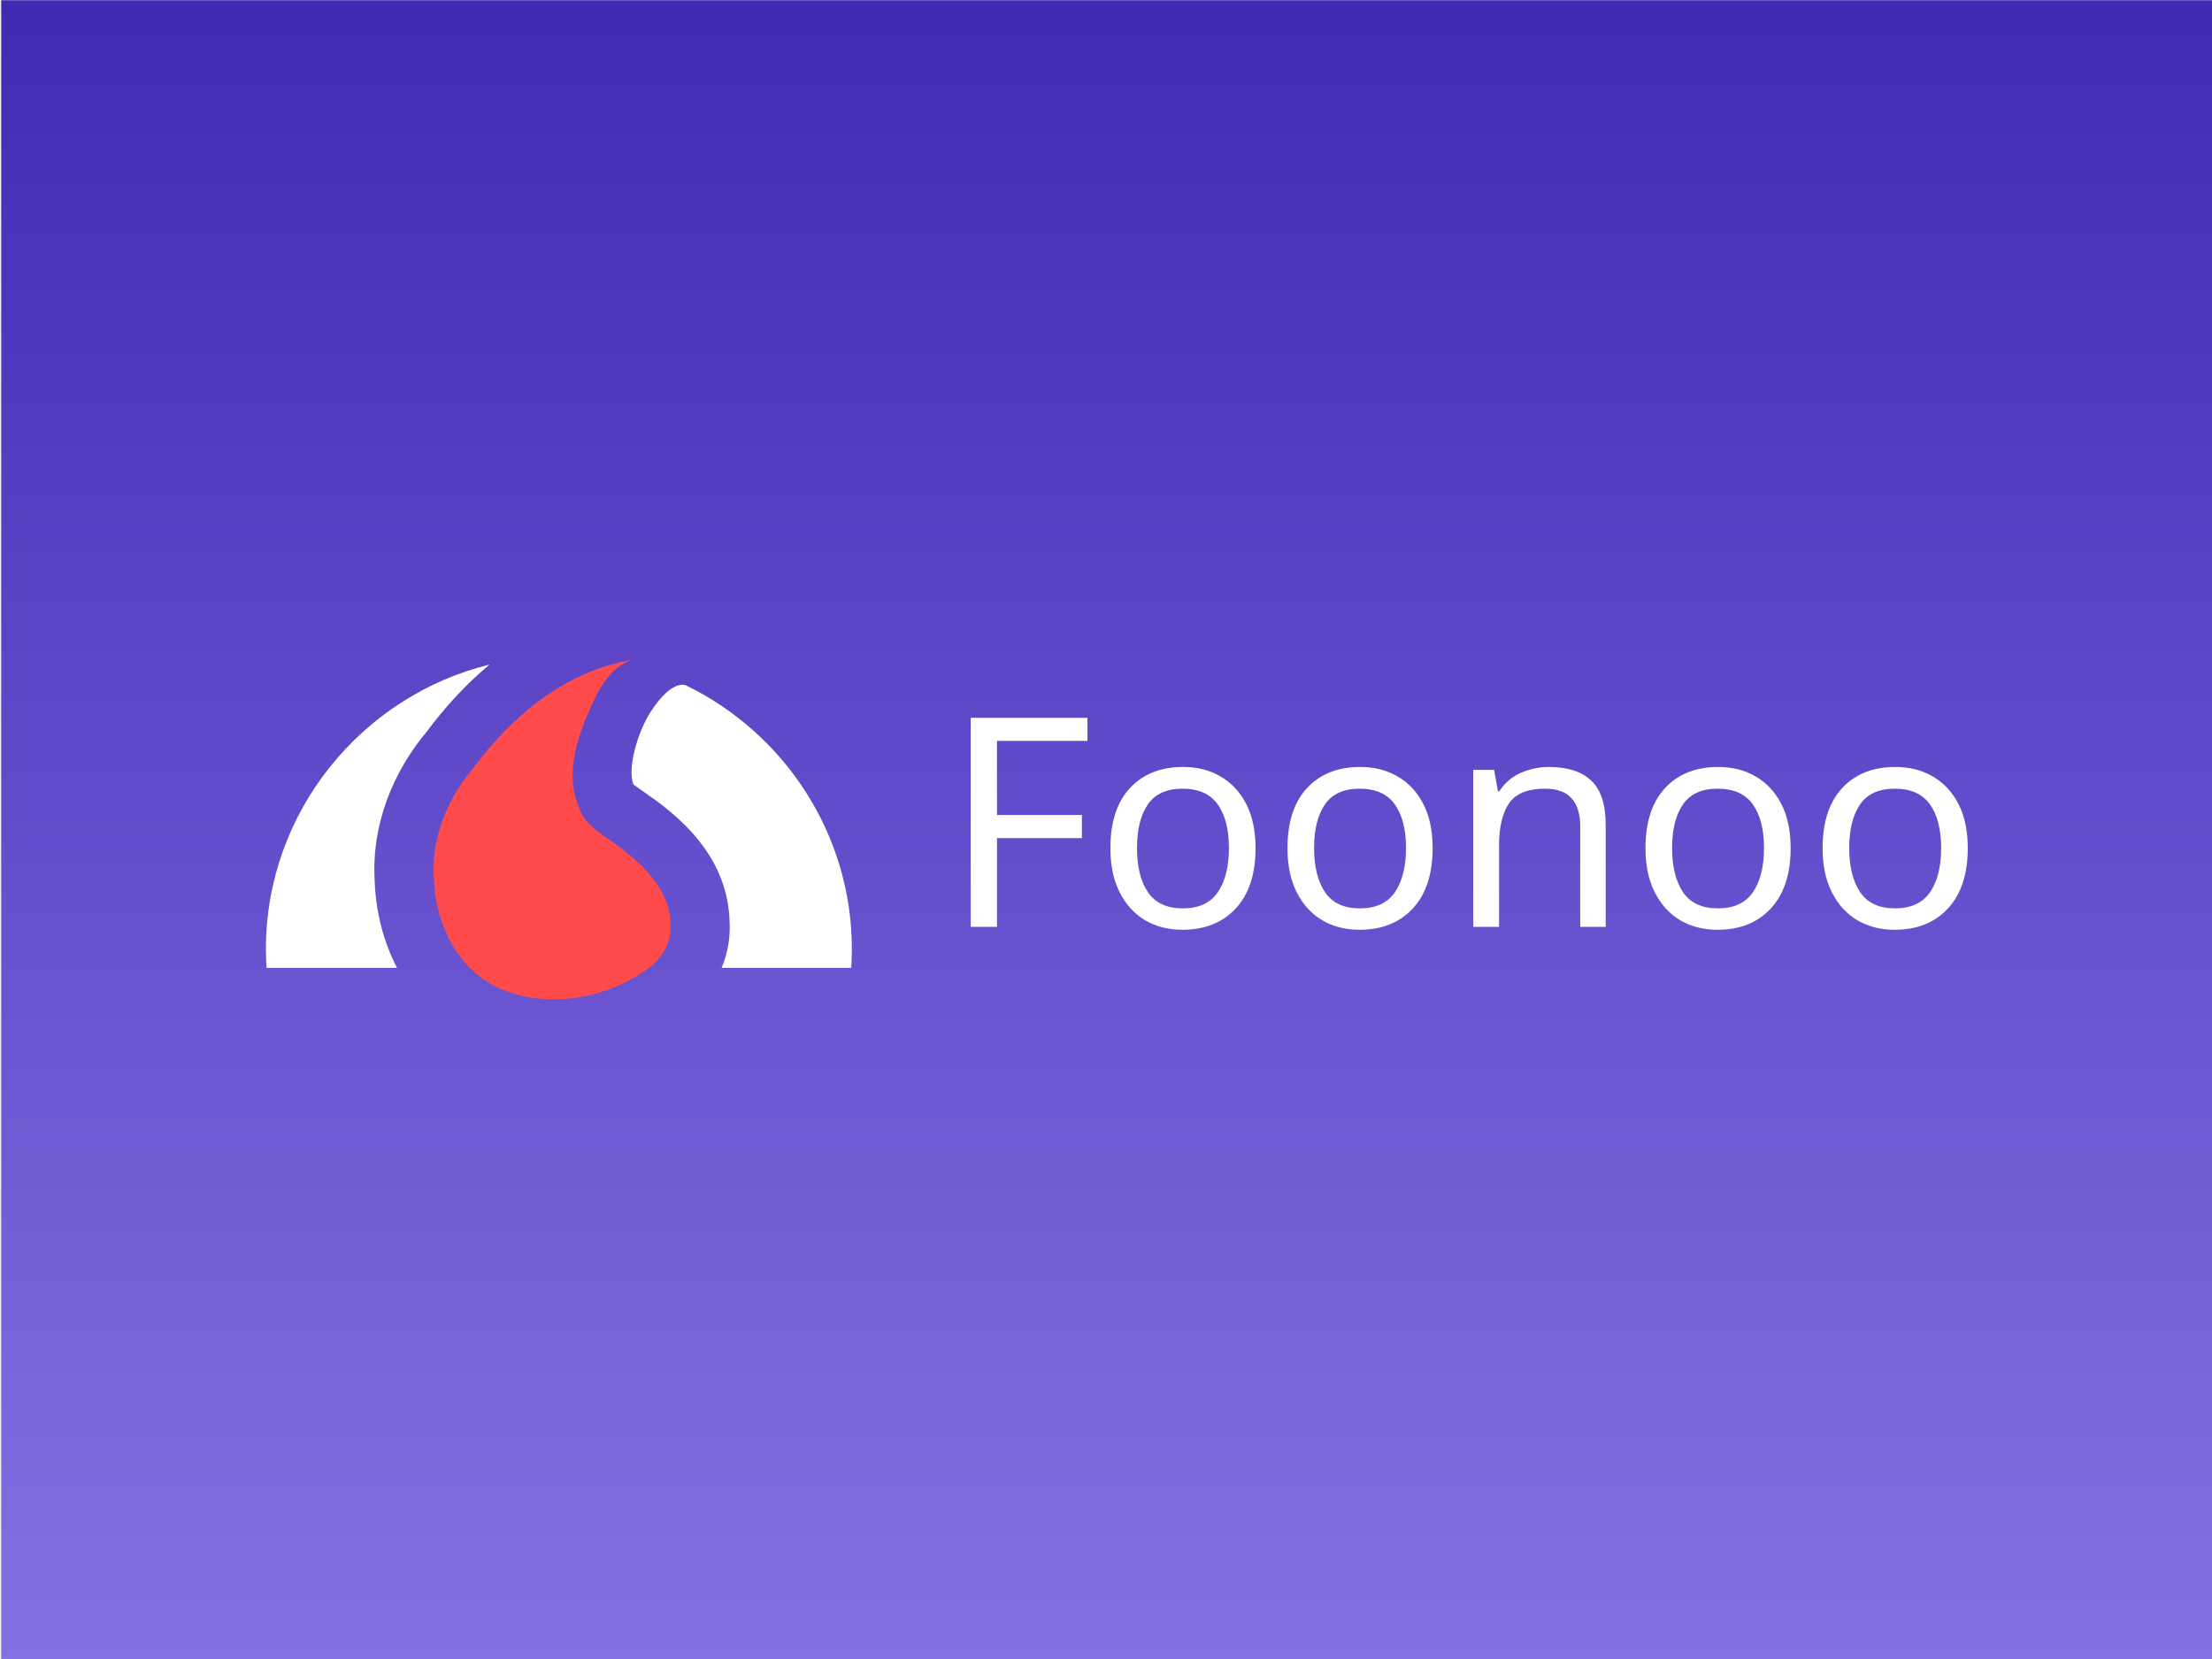
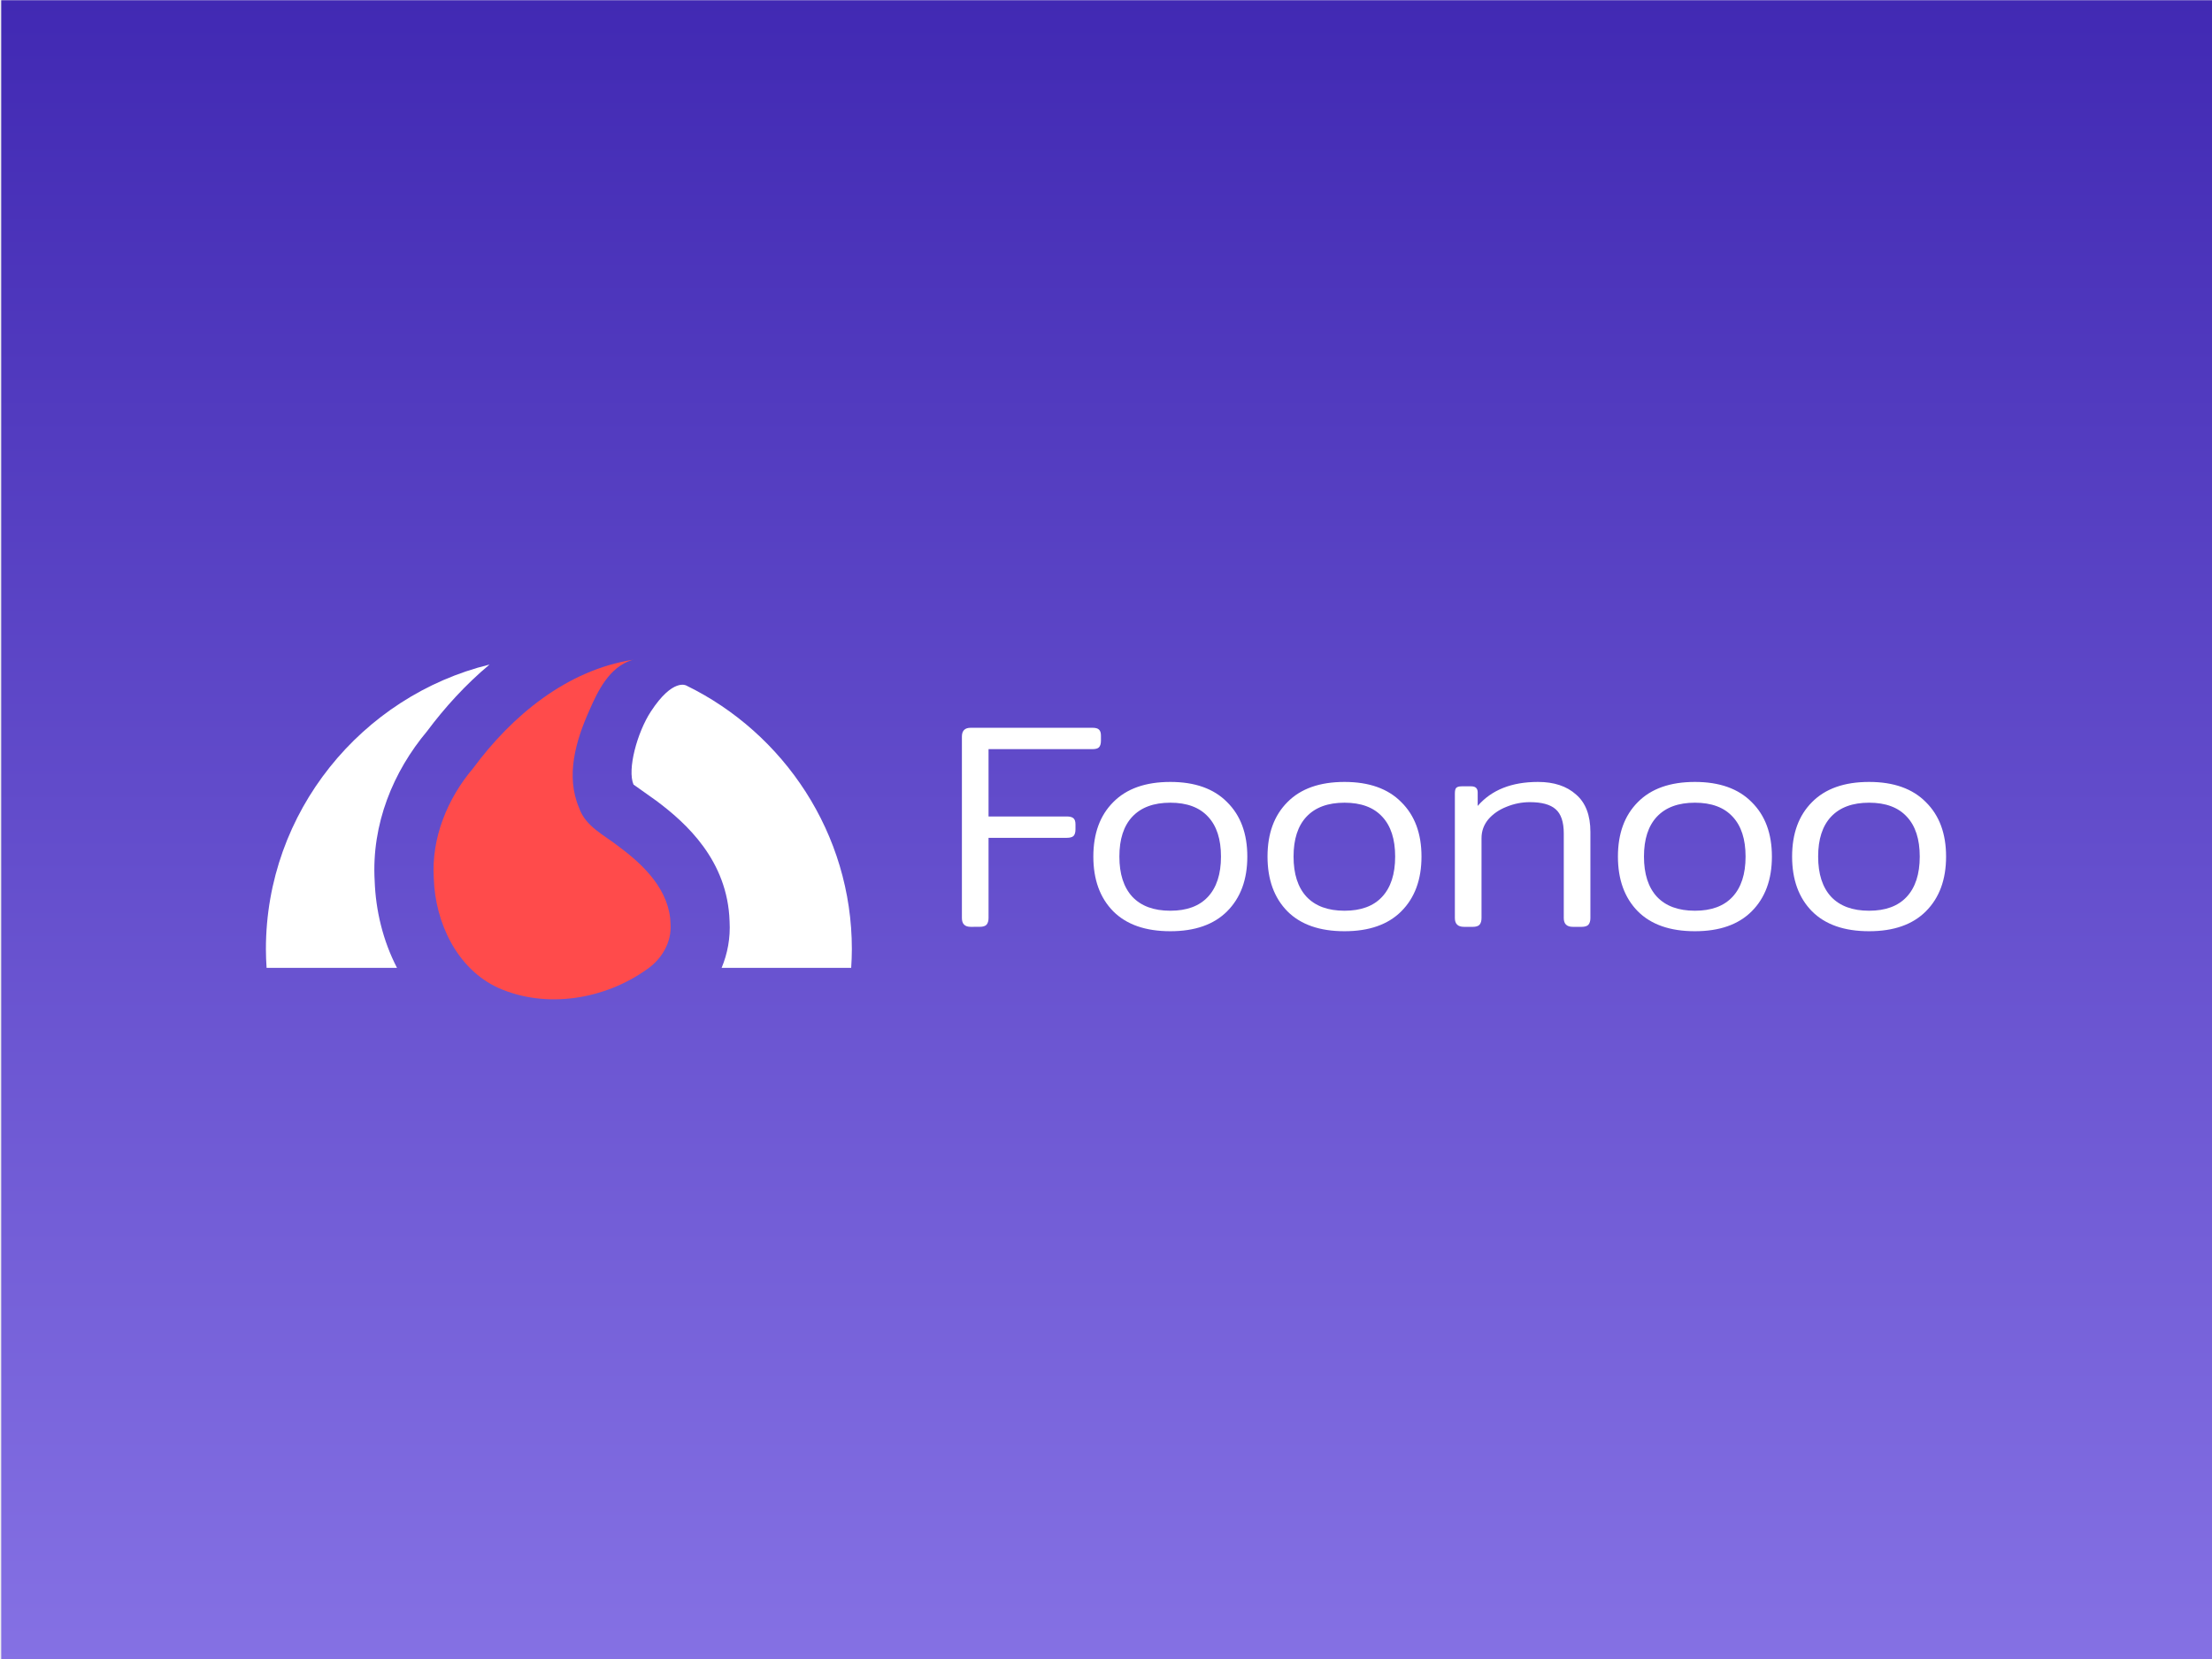
<svg xmlns="http://www.w3.org/2000/svg" xmlns:xlink="http://www.w3.org/1999/xlink" width="800" height="600" viewBox="0 0 211.667 158.75" version="1.1" id="svg1">
  <defs id="defs1">
    <linearGradient id="linearGradient4">
      <stop style="stop-color:#4129b3;stop-opacity:1;" offset="0" id="stop3" />
      <stop style="stop-color:#8571e4;stop-opacity:1;" offset="1" id="stop4" />
    </linearGradient>
    <linearGradient id="linearGradient1">
      <stop style="stop-color:#ebebeb;stop-opacity:1;" offset="0" id="stop1" />
      <stop style="stop-color:#cfcfcf;stop-opacity:0;" offset="1" id="stop2" />
    </linearGradient>
    <linearGradient xlink:href="#linearGradient1" id="linearGradient2" x1="81.63" y1="-0.179" x2="81.63" y2="159.339" gradientUnits="userSpaceOnUse" />
    <linearGradient xlink:href="#linearGradient4" id="linearGradient2-7" x1="81.63" y1="-0.179" x2="81.63" y2="159.339" gradientUnits="userSpaceOnUse" />
  </defs>
  <g id="layer1">
    <rect style="fill:url(#linearGradient2);stroke-width:1;stroke-linecap:round;stroke-linejoin:round;paint-order:markers stroke fill" id="rect1" width="211.696" height="158.826" x="-23.988" y="162.157" />
    <rect style="fill:url(#linearGradient2-7);stroke-width:1;stroke-linecap:round;stroke-linejoin:round;paint-order:markers stroke fill" id="rect1-2" width="211.696" height="158.826" x="0.117" y="0.022" />
    <g id="g1" transform="translate(8.645592,10.21206)">
      <g id="g4" transform="translate(-0.7045683)">
-         <text xml:space="preserve" style="font-size:28.012px;line-height:1.25;font-family:sans-serif;letter-spacing:0px;word-spacing:0px;fill:#ffffff;fill-opacity:1;stroke-width:0.265" x="82.227" y="78.477" id="text1">
-           <tspan id="tspan1" style="font-style:normal;font-variant:normal;font-weight:300;font-stretch:normal;font-family:Mitr;-inkscape-font-specification:'Mitr Light';fill:#ffffff;fill-opacity:1;stroke-width:0.265" x="82.227" y="78.477">Foonoo</tspan>
-         </text>
+         <path style="font-weight:300;font-size:28.012px;line-height:1.25;font-family:Mitr;-inkscape-font-specification:'Mitr Light';letter-spacing:0px;word-spacing:0px;fill:#ffffff;stroke-width:0.265" d="m 84.944,78.477 q -0.84,0 -0.84,-0.84 V 60.269 q 0,-0.84 0.84,-0.84 h 11.653 q 0.448,0 0.616,0.168 0.196,0.168 0.196,0.588 v 0.476 q 0,0.448 -0.196,0.644 -0.168,0.168 -0.616,0.168 h -9.944 v 6.443 h 7.479 q 0.448,0 0.644,0.168 0.196,0.168 0.196,0.588 v 0.476 q 0,0.448 -0.196,0.644 -0.196,0.168 -0.644,0.168 h -7.479 v 7.675 q 0,0.42 -0.196,0.644 -0.196,0.196 -0.644,0.196 z m 19.104,0.42 q -3.558,0 -5.462,-1.905 -1.905,-1.933 -1.905,-5.238 0,-3.305 1.905,-5.21 1.905,-1.933 5.462,-1.933 3.53,0 5.434,1.933 1.933,1.905 1.933,5.21 0,3.305 -1.933,5.238 -1.905,1.905 -5.434,1.905 z m 0,-1.961 q 2.353,0 3.586,-1.317 1.261,-1.345 1.261,-3.866 0,-2.493 -1.233,-3.81 -1.233,-1.345 -3.614,-1.345 -2.381,0 -3.642,1.345 -1.233,1.317 -1.233,3.81 0,2.493 1.233,3.838 1.261,1.345 3.642,1.345 z m 16.667,1.961 q -3.558,0 -5.462,-1.905 -1.905,-1.933 -1.905,-5.238 0,-3.305 1.905,-5.21 1.905,-1.933 5.462,-1.933 3.53,0 5.434,1.933 1.933,1.905 1.933,5.21 0,3.305 -1.933,5.238 -1.905,1.905 -5.434,1.905 z m 0,-1.961 q 2.353,0 3.586,-1.317 1.261,-1.345 1.261,-3.866 0,-2.493 -1.233,-3.81 -1.233,-1.345 -3.614,-1.345 -2.381,0 -3.642,1.345 -1.233,1.317 -1.233,3.81 0,2.493 1.233,3.838 1.261,1.345 3.642,1.345 z m 11.429,1.541 q -0.868,0 -0.868,-0.84 V 65.731 q 0,-0.392 0.112,-0.532 0.14,-0.168 0.532,-0.168 h 0.924 q 0.616,0 0.616,0.588 v 1.289 q 1.989,-2.297 5.77,-2.297 2.297,0 3.642,1.205 1.373,1.177 1.373,3.586 v 8.236 q 0,0.42 -0.196,0.644 -0.196,0.196 -0.644,0.196 h -0.84 q -0.868,0 -0.868,-0.84 v -8.095 q 0,-1.653 -0.784,-2.325 -0.756,-0.672 -2.465,-0.672 -1.149,0 -2.241,0.448 -1.064,0.42 -1.737,1.205 -0.644,0.784 -0.644,1.793 v 7.647 q 0,0.42 -0.196,0.644 -0.196,0.196 -0.644,0.196 z m 22.102,0.42 q -3.558,0 -5.462,-1.905 -1.905,-1.933 -1.905,-5.238 0,-3.305 1.905,-5.21 1.905,-1.933 5.462,-1.933 3.53,0 5.434,1.933 1.933,1.905 1.933,5.21 0,3.305 -1.933,5.238 -1.905,1.905 -5.434,1.905 z m 0,-1.961 q 2.353,0 3.586,-1.317 1.261,-1.345 1.261,-3.866 0,-2.493 -1.233,-3.81 -1.233,-1.345 -3.614,-1.345 -2.381,0 -3.642,1.345 -1.233,1.317 -1.233,3.81 0,2.493 1.233,3.838 1.261,1.345 3.642,1.345 z m 16.667,1.961 q -3.558,0 -5.462,-1.905 -1.905,-1.933 -1.905,-5.238 0,-3.305 1.905,-5.21 1.905,-1.933 5.462,-1.933 3.53,0 5.434,1.933 1.933,1.905 1.933,5.21 0,3.305 -1.933,5.238 -1.905,1.905 -5.434,1.905 z m 0,-1.961 q 2.353,0 3.586,-1.317 1.261,-1.345 1.261,-3.866 0,-2.493 -1.233,-3.81 -1.233,-1.345 -3.614,-1.345 -2.381,0 -3.642,1.345 -1.233,1.317 -1.233,3.81 0,2.493 1.233,3.838 1.261,1.345 3.642,1.345 z" id="text1" aria-label="Foonoo" />
        <g id="g2" transform="matrix(0.4398572,0,0,0.4398572,3.250743,27.22501)" style="stroke-width:2.273">
          <path style="font-variation-settings:normal;opacity:1;vector-effect:none;fill:#ff4b4b;fill-opacity:1;stroke:none;stroke-width:0.602px;stroke-linecap:butt;stroke-linejoin:miter;stroke-miterlimit:4;stroke-dasharray:none;stroke-dashoffset:0;stroke-opacity:1;-inkscape-stroke:none;stop-color:#000000;stop-opacity:1" d="m 112.376,58.397 c -14.454,2.222 -26.442,12.172 -34.902,23.636 -5.605,6.601 -9.1,15.171 -8.55,23.912 0.287,9.558 5.002,19.743 14.054,23.862 10.4,4.616 23.042,2.515 32.189,-3.958 3.285,-2.198 5.557,-5.927 5.263,-9.969 -0.162,-7.235 -5.719,-12.742 -11.18,-16.764 -3.164,-2.534 -7.312,-4.368 -8.715,-8.487 -2.962,-6.926 -0.718,-14.6 2.205,-21.129 1.895,-4.379 4.382,-9.464 9.269,-11.014 l 0.367,-0.09 z" id="path1" />
          <path id="path2" style="color:#000000;fill:#ffffff;fill-opacity:1;stroke-width:2.273;stroke-linecap:round;stroke-linejoin:round;-inkscape-stroke:none;paint-order:markers stroke fill" d="m 81.052,59.458 c -27.815,6.834 -48.648,32.072 -48.648,61.901 0,1.374 0.06,2.735 0.147,4.088 H 60.925 c -3.087,-5.941 -4.636,-12.557 -4.858,-18.882 -0.73,-12.478 4.09,-23.878 11.381,-32.58 3.839,-5.146 8.378,-10.154 13.604,-14.528 z m 42.803,4.563 c 0,0 -2.895,-1.708 -7.709,5.664 -2.975,4.556 -5.169,12.61 -3.77,15.881 l 4.917,3.493 0.007,0.005 c 6.547,4.877 15.542,13.011 15.975,26.233 0.211,3.672 -0.457,7.088 -1.735,10.151 h 28.189 c 0.087,-1.354 0.147,-2.714 0.147,-4.088 0,-25.108 -14.76,-46.97 -36.02,-57.338 z" />
        </g>
      </g>
    </g>
  </g>
</svg>
